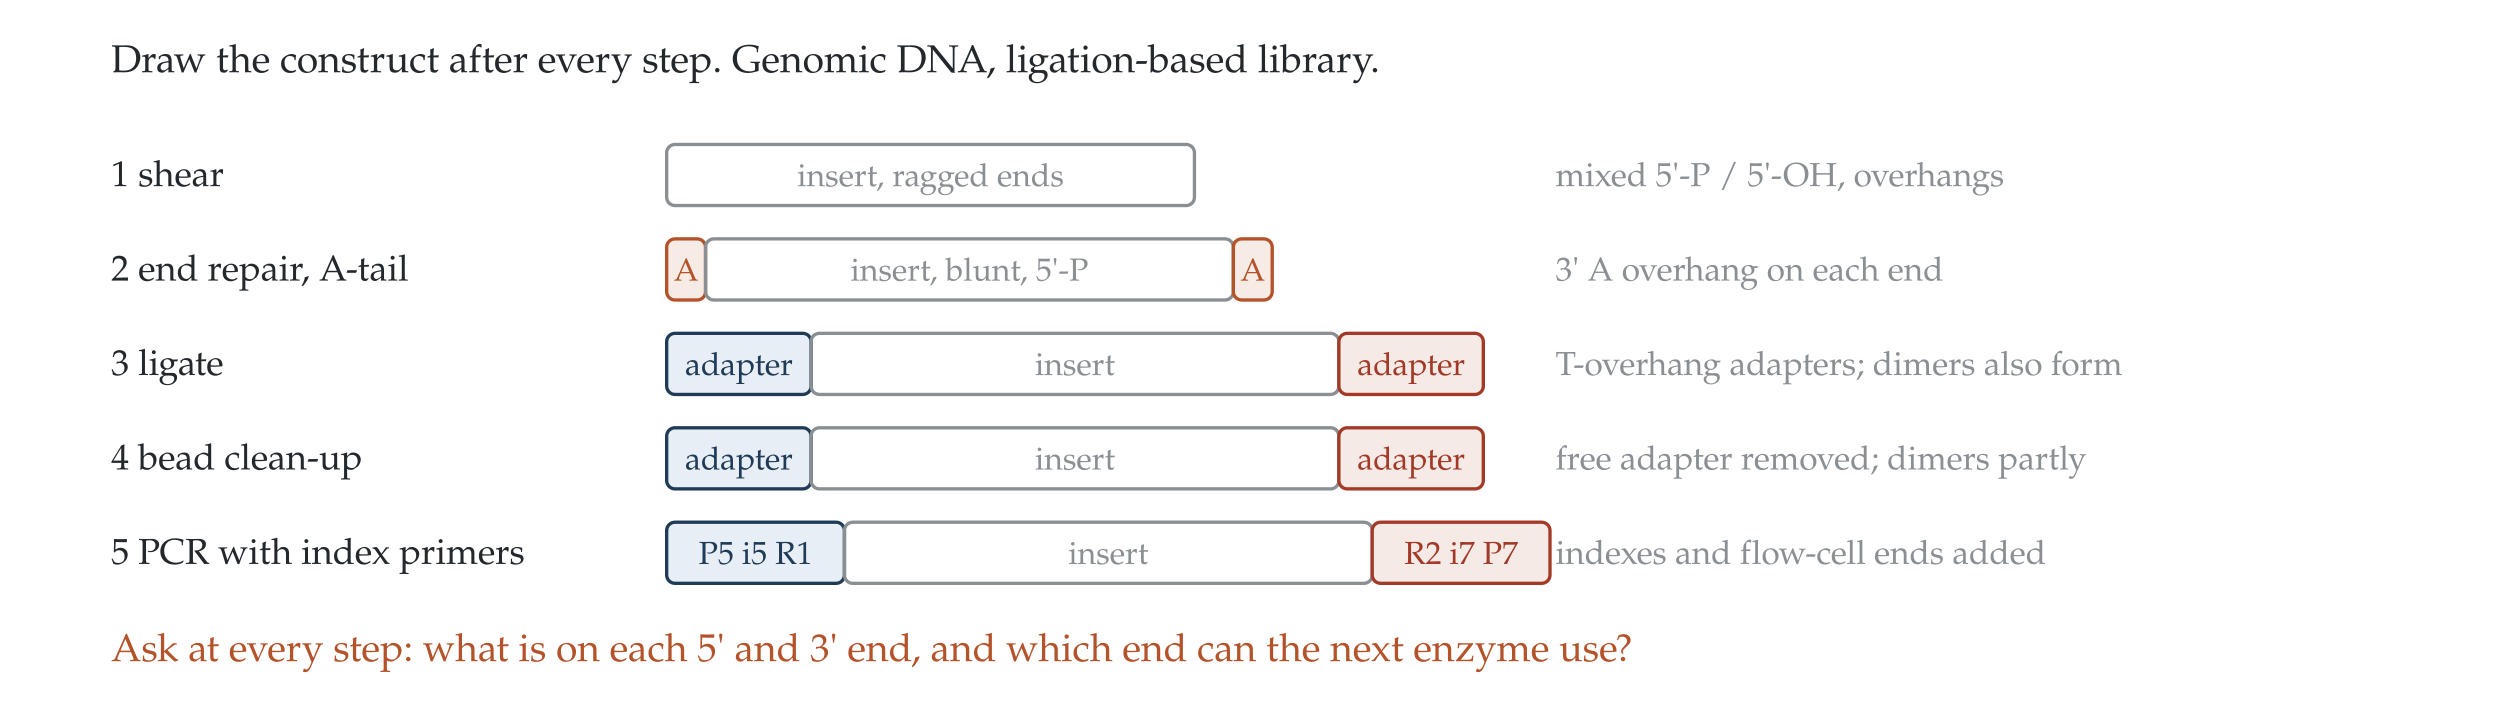
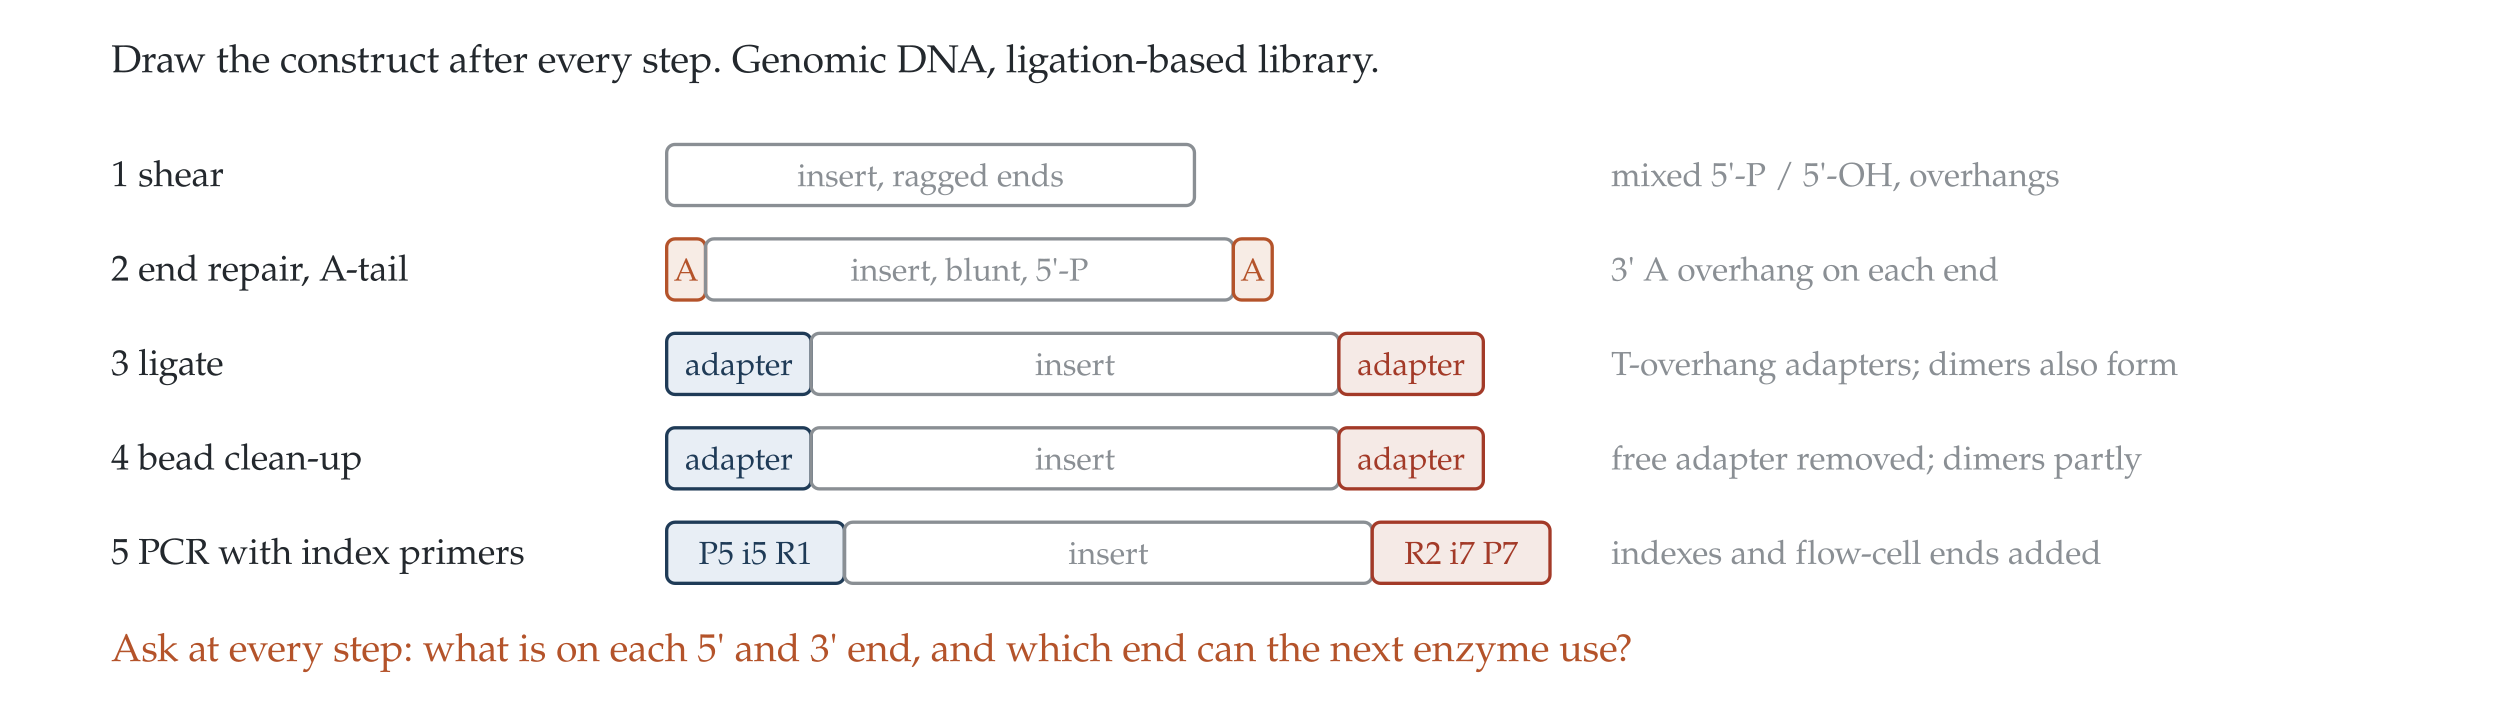
<svg xmlns="http://www.w3.org/2000/svg" viewBox="0 0 900 258" width="900" height="258" font-family="&quot;Palatino Linotype&quot;, &quot;Book Antiqua&quot;, Palatino, FreeSerif, serif" fill="#23282d">
  <rect width="900" height="258" fill="none" />
  <text x="40" y="26" font-size="14" fill="#23282d">Draw the construct after every step. Genomic DNA, ligation-based library.</text>
  <text x="40" y="67" font-size="13" fill="#23282d">1  shear</text>
  <rect x="240" y="52" width="190" height="22" rx="3" fill="none" stroke="#8a8f94" stroke-width="1.2" />
  <text x="335.0" y="67.025" font-size="11.5" text-anchor="middle" fill="#8a8f94">insert, ragged ends</text>
-   <text x="560" y="67" font-size="12" fill="#8a8f94">mixed 5'-P / 5'-OH, overhangs</text>
+   <text x="580" y="67" font-size="12" fill="#8a8f94">mixed 5'-P / 5'-OH, overhangs</text>
  <text x="40" y="101" font-size="13" fill="#23282d">2  end repair, A-tail</text>
  <rect x="240" y="86" width="14" height="22" rx="3" fill="#f7ece5" stroke="#b4532a" stroke-width="1.2" />
  <text x="247.0" y="101.025" font-size="11.5" text-anchor="middle" fill="#b4532a">A</text>
  <rect x="254" y="86" width="190" height="22" rx="3" fill="none" stroke="#8a8f94" stroke-width="1.2" />
  <text x="349.0" y="101.025" font-size="11.5" text-anchor="middle" fill="#8a8f94">insert, blunt, 5'-P</text>
  <rect x="444" y="86" width="14" height="22" rx="3" fill="#f7ece5" stroke="#b4532a" stroke-width="1.2" />
  <text x="451.0" y="101.025" font-size="11.5" text-anchor="middle" fill="#b4532a">A</text>
-   <text x="560" y="101" font-size="12" fill="#8a8f94">3' A overhang on each end</text>
+   <text x="580" y="101" font-size="12" fill="#8a8f94">3' A overhang on each end</text>
  <text x="40" y="135" font-size="13" fill="#23282d">3  ligate</text>
  <rect x="240" y="120" width="52" height="22" rx="3" fill="#e8eef5" stroke="#1f3b57" stroke-width="1.2" />
  <text x="266.0" y="135.025" font-size="11.5" text-anchor="middle" fill="#1f3b57">adapter</text>
  <rect x="292" y="120" width="190" height="22" rx="3" fill="none" stroke="#8a8f94" stroke-width="1.2" />
  <text x="387.0" y="135.025" font-size="11.5" text-anchor="middle" fill="#8a8f94">insert</text>
  <rect x="482" y="120" width="52" height="22" rx="3" fill="#f5eae6" stroke="#a33a28" stroke-width="1.2" />
  <text x="508.0" y="135.025" font-size="11.5" text-anchor="middle" fill="#a33a28">adapter</text>
-   <text x="560" y="135" font-size="12" fill="#8a8f94">T-overhang adapters; dimers also form</text>
+   <text x="580" y="135" font-size="12" fill="#8a8f94">T-overhang adapters; dimers also form</text>
  <text x="40" y="169" font-size="13" fill="#23282d">4  bead clean-up</text>
  <rect x="240" y="154" width="52" height="22" rx="3" fill="#e8eef5" stroke="#1f3b57" stroke-width="1.2" />
  <text x="266.0" y="169.025" font-size="11.5" text-anchor="middle" fill="#1f3b57">adapter</text>
  <rect x="292" y="154" width="190" height="22" rx="3" fill="none" stroke="#8a8f94" stroke-width="1.2" />
  <text x="387.0" y="169.025" font-size="11.5" text-anchor="middle" fill="#8a8f94">insert</text>
  <rect x="482" y="154" width="52" height="22" rx="3" fill="#f5eae6" stroke="#a33a28" stroke-width="1.2" />
  <text x="508.0" y="169.025" font-size="11.5" text-anchor="middle" fill="#a33a28">adapter</text>
-   <text x="560" y="169" font-size="12" fill="#8a8f94">free adapter removed; dimers partly</text>
+   <text x="580" y="169" font-size="12" fill="#8a8f94">free adapter removed; dimers partly</text>
  <text x="40" y="203" font-size="13" fill="#23282d">5  PCR with index primers</text>
  <rect x="240" y="188" width="64" height="22" rx="3" fill="#e8eef5" stroke="#1f3b57" stroke-width="1.2" />
  <text x="272.0" y="203.025" font-size="11.5" text-anchor="middle" fill="#1f3b57">P5 i5 R1</text>
  <rect x="304" y="188" width="190" height="22" rx="3" fill="none" stroke="#8a8f94" stroke-width="1.2" />
  <text x="399.0" y="203.025" font-size="11.5" text-anchor="middle" fill="#8a8f94">insert</text>
  <rect x="494" y="188" width="64" height="22" rx="3" fill="#f5eae6" stroke="#a33a28" stroke-width="1.2" />
  <text x="526.0" y="203.025" font-size="11.5" text-anchor="middle" fill="#a33a28">R2 i7 P7</text>
-   <text x="560" y="203" font-size="12" fill="#8a8f94">indexes and flow-cell ends added</text>
+   <text x="580" y="203" font-size="12" fill="#8a8f94">indexes and flow-cell ends added</text>
  <text x="40" y="238" font-size="14" fill="#b4532a">Ask at every step: what is on each 5' and 3' end, and which end can the next enzyme use?</text>
</svg>
